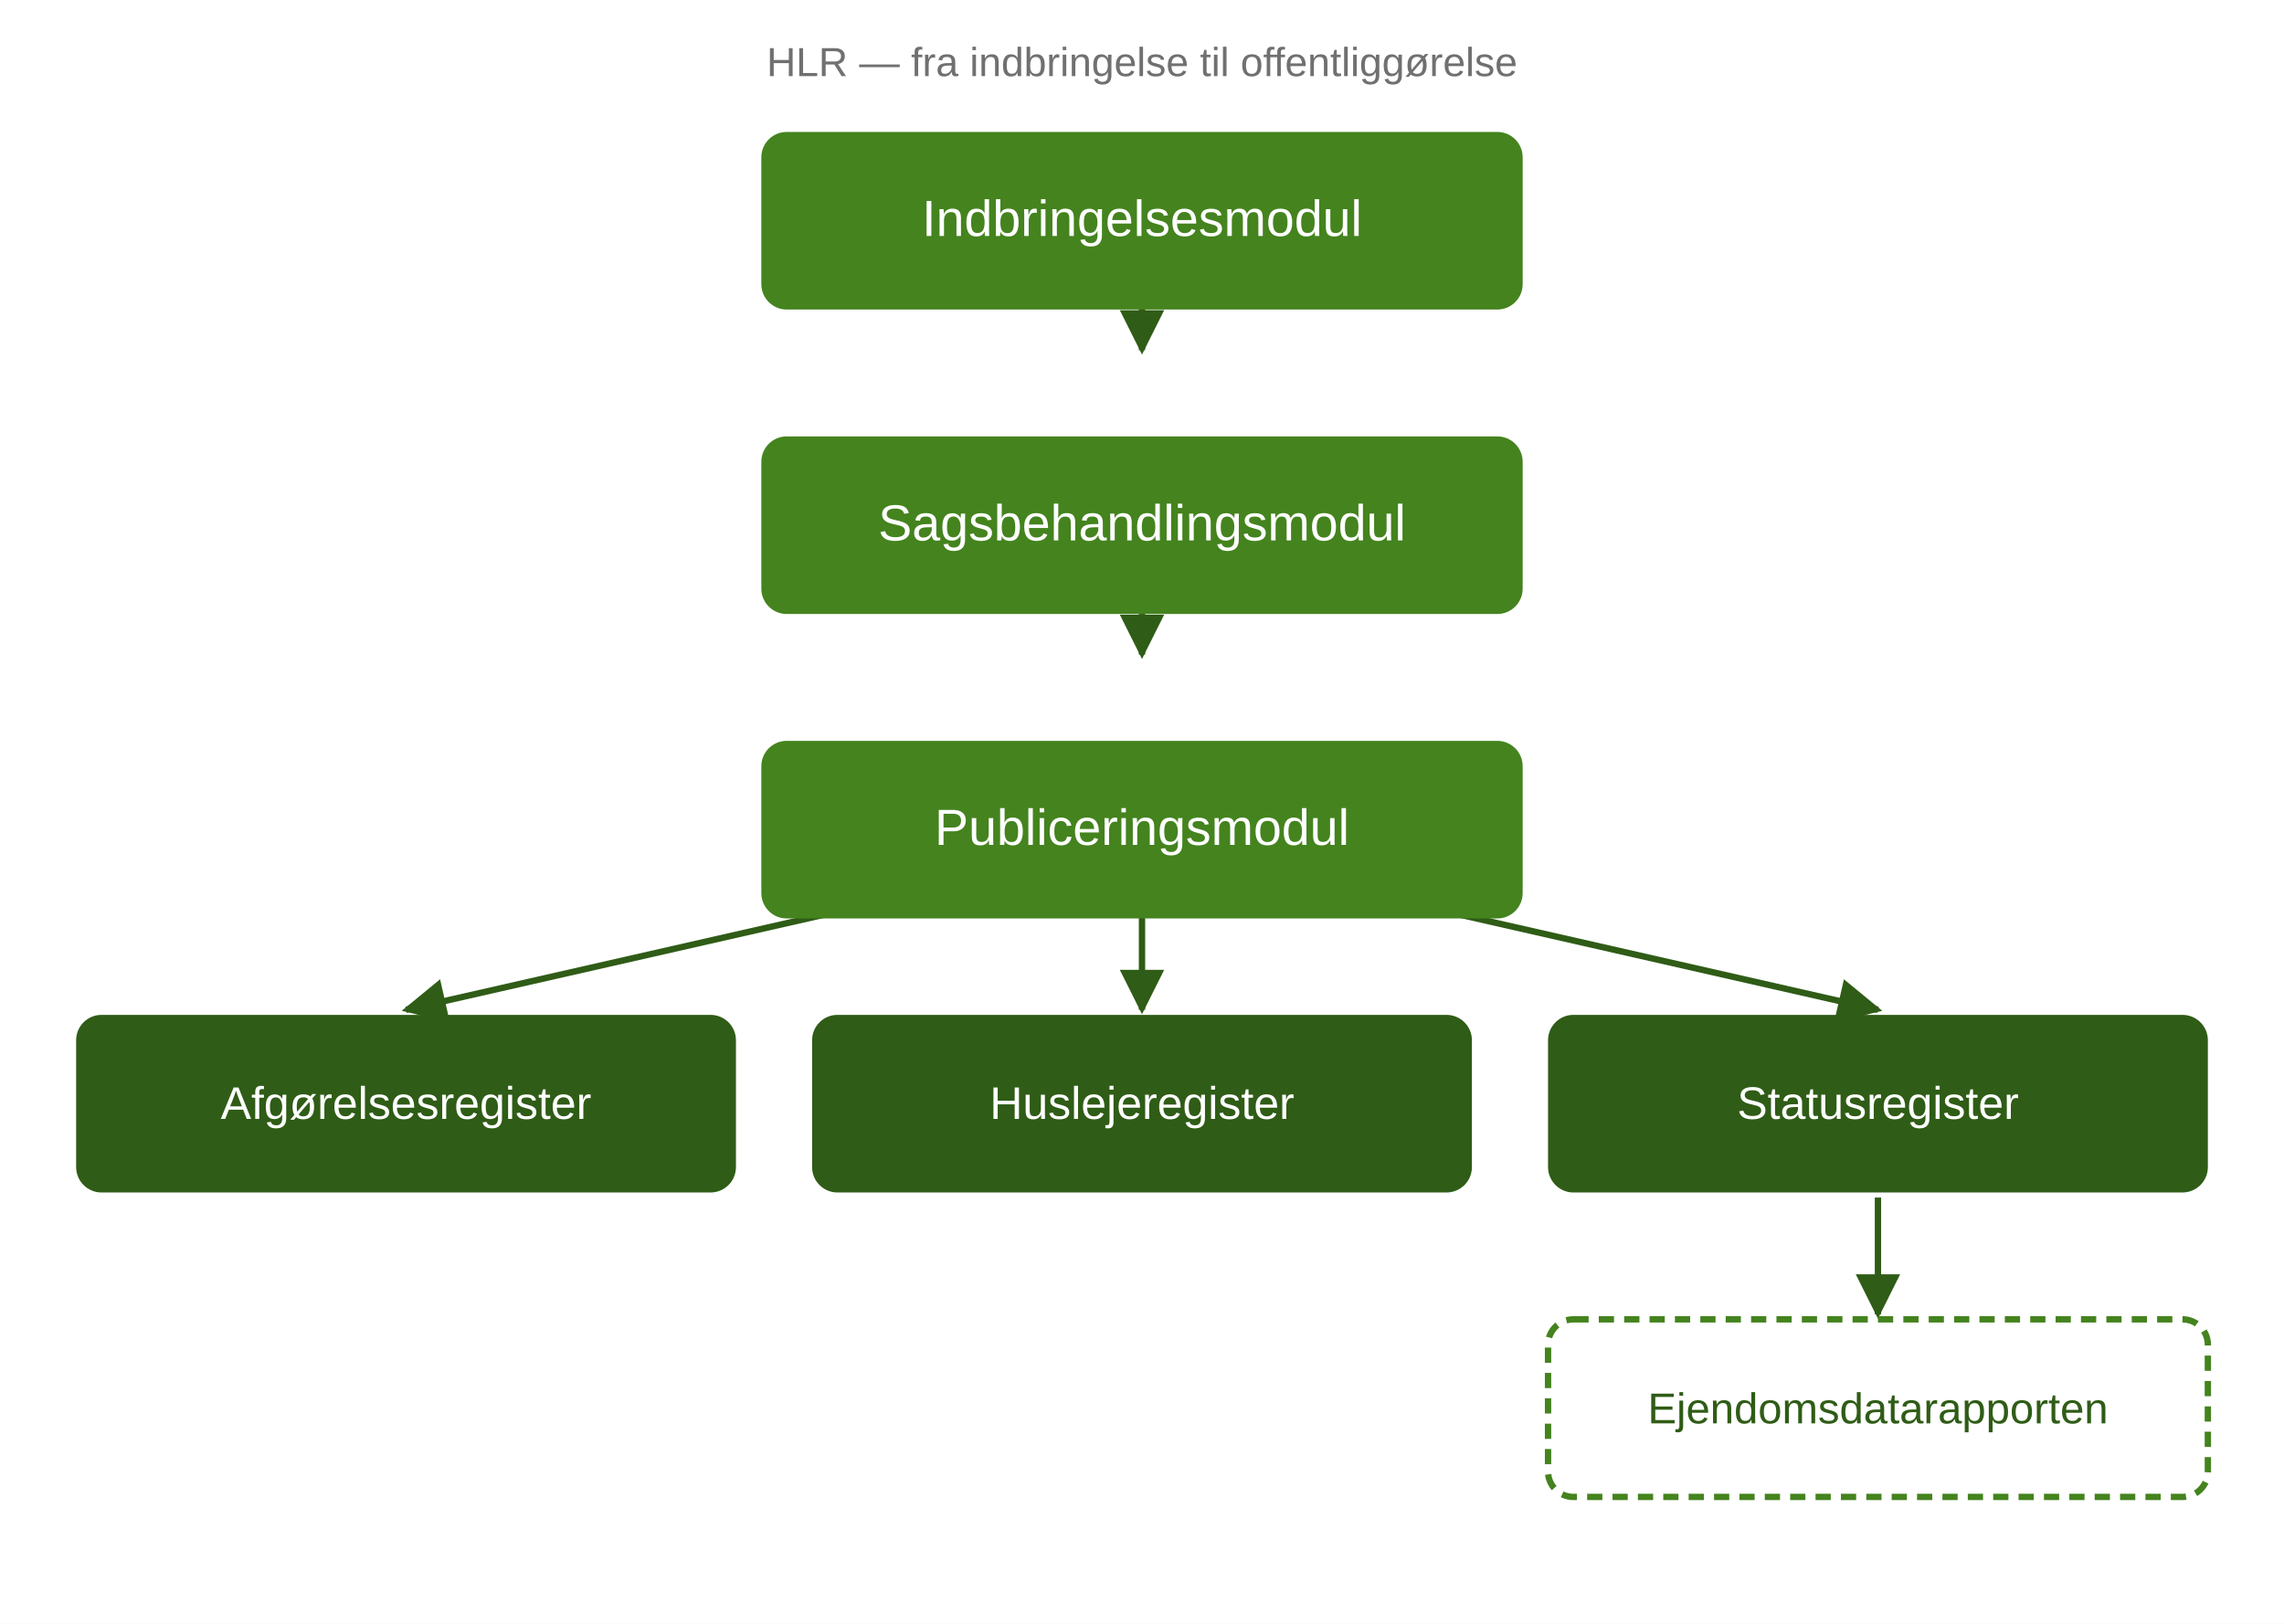
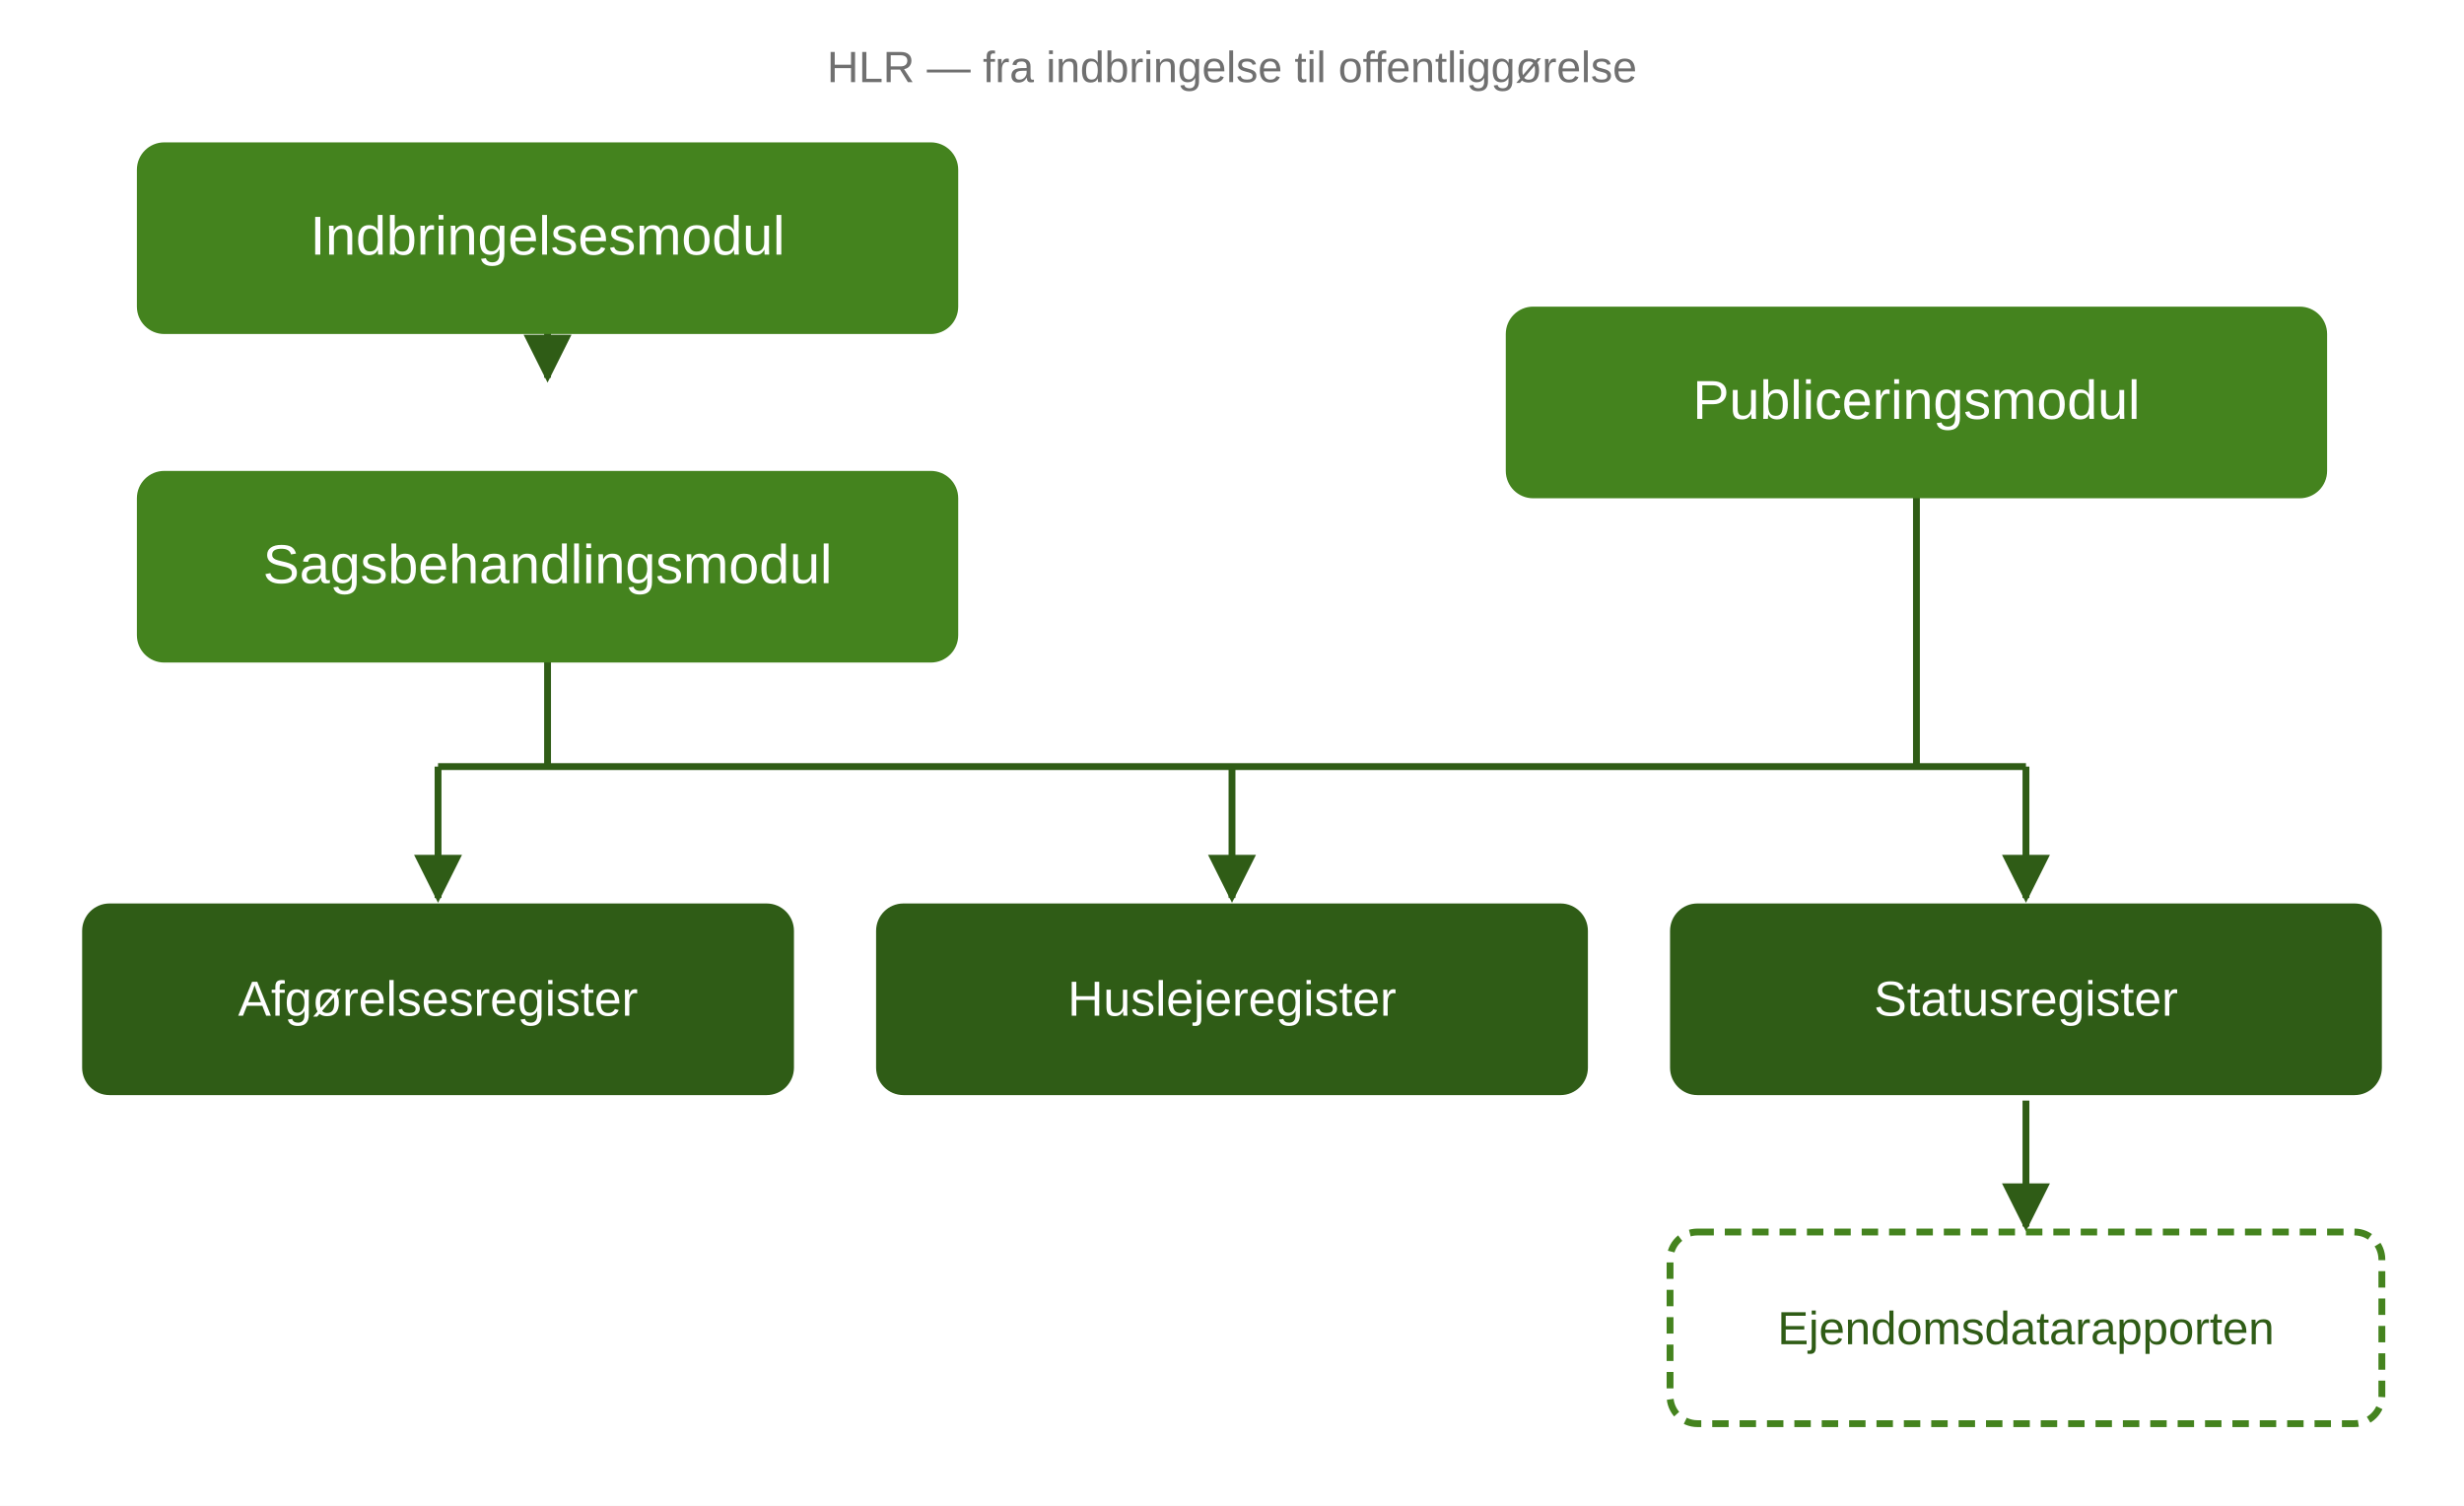
- <svg xmlns="http://www.w3.org/2000/svg" viewBox="0 0 900 640" font-family="Arial, Helvetica, sans-serif">
+ <svg xmlns="http://www.w3.org/2000/svg" viewBox="0 0 900 550" font-family="Arial, Helvetica, sans-serif">
  <defs>
    <marker id="arrow" viewBox="0 0 10 10" refX="9" refY="5" markerWidth="7" markerHeight="7" orient="auto-start-reverse">
      <path d="M 0 0 L 10 5 L 0 10 z" fill="#2f5c16" />
    </marker>
  </defs>
-   <rect width="900" height="640" fill="#ffffff" />
+   <rect width="900" height="550" fill="#ffffff" />
  <text x="450" y="30" text-anchor="middle" font-size="16" fill="#707070">HLR — fra indbringelse til offentliggørelse</text>
-   <line x1="450" y1="92" x2="450" y2="138" stroke="#2f5c16" stroke-width="2.5" marker-end="url(#arrow)" />
-   <line x1="450" y1="212" x2="450" y2="258" stroke="#2f5c16" stroke-width="2.5" marker-end="url(#arrow)" />
-   <line x1="450" y1="332" x2="160" y2="398" stroke="#2f5c16" stroke-width="2.5" marker-end="url(#arrow)" />
-   <line x1="450" y1="332" x2="450" y2="398" stroke="#2f5c16" stroke-width="2.5" marker-end="url(#arrow)" />
-   <line x1="450" y1="332" x2="740" y2="398" stroke="#2f5c16" stroke-width="2.5" marker-end="url(#arrow)" />
-   <line x1="740" y1="472" x2="740" y2="518" stroke="#2f5c16" stroke-width="2.5" marker-end="url(#arrow)" />
-   <rect x="300" y="52" width="300" height="70" rx="10" fill="#44831e" />
-   <text x="450" y="93" text-anchor="middle" font-size="20" fill="#ffffff">Indbringelsesmodul</text>
-   <rect x="300" y="172" width="300" height="70" rx="10" fill="#44831e" />
-   <text x="450" y="213" text-anchor="middle" font-size="20" fill="#ffffff">Sagsbehandlingsmodul</text>
-   <rect x="300" y="292" width="300" height="70" rx="10" fill="#44831e" />
-   <text x="450" y="333" text-anchor="middle" font-size="20" fill="#ffffff">Publiceringsmodul</text>
-   <rect x="30" y="400" width="260" height="70" rx="10" fill="#2f5c16" />
-   <text x="160" y="441" text-anchor="middle" font-size="18" fill="#ffffff">Afgørelsesregister</text>
-   <rect x="320" y="400" width="260" height="70" rx="10" fill="#2f5c16" />
-   <text x="450" y="441" text-anchor="middle" font-size="18" fill="#ffffff">Huslejeregister</text>
-   <rect x="610" y="400" width="260" height="70" rx="10" fill="#2f5c16" />
-   <text x="740" y="441" text-anchor="middle" font-size="18" fill="#ffffff">Statusregister</text>
-   <rect x="610" y="520" width="260" height="70" rx="10" fill="#ffffff" stroke="#44831e" stroke-width="2.5" stroke-dasharray="6 4" />
-   <text x="740" y="561" text-anchor="middle" font-size="17" fill="#2f5c16">Ejendomsdatarapporten</text>
+   <line x1="200" y1="92" x2="200" y2="138" stroke="#2f5c16" stroke-width="2.5" marker-end="url(#arrow)" />
+   <line x1="200" y1="212" x2="200" y2="280" stroke="#2f5c16" stroke-width="2.5" />
+   <line x1="700" y1="152" x2="700" y2="280" stroke="#2f5c16" stroke-width="2.5" />
+   <line x1="160" y1="280" x2="740" y2="280" stroke="#2f5c16" stroke-width="2.5" />
+   <line x1="160" y1="280" x2="160" y2="328" stroke="#2f5c16" stroke-width="2.5" marker-end="url(#arrow)" />
+   <line x1="450" y1="280" x2="450" y2="328" stroke="#2f5c16" stroke-width="2.5" marker-end="url(#arrow)" />
+   <line x1="740" y1="280" x2="740" y2="328" stroke="#2f5c16" stroke-width="2.5" marker-end="url(#arrow)" />
+   <line x1="740" y1="402" x2="740" y2="448" stroke="#2f5c16" stroke-width="2.5" marker-end="url(#arrow)" />
+   <rect x="50" y="52" width="300" height="70" rx="10" fill="#44831e" />
+   <text x="200" y="93" text-anchor="middle" font-size="20" fill="#ffffff">Indbringelsesmodul</text>
+   <rect x="50" y="172" width="300" height="70" rx="10" fill="#44831e" />
+   <text x="200" y="213" text-anchor="middle" font-size="20" fill="#ffffff">Sagsbehandlingsmodul</text>
+   <rect x="550" y="112" width="300" height="70" rx="10" fill="#44831e" />
+   <text x="700" y="153" text-anchor="middle" font-size="20" fill="#ffffff">Publiceringsmodul</text>
+   <rect x="30" y="330" width="260" height="70" rx="10" fill="#2f5c16" />
+   <text x="160" y="371" text-anchor="middle" font-size="18" fill="#ffffff">Afgørelsesregister</text>
+   <rect x="320" y="330" width="260" height="70" rx="10" fill="#2f5c16" />
+   <text x="450" y="371" text-anchor="middle" font-size="18" fill="#ffffff">Huslejeregister</text>
+   <rect x="610" y="330" width="260" height="70" rx="10" fill="#2f5c16" />
+   <text x="740" y="371" text-anchor="middle" font-size="18" fill="#ffffff">Statusregister</text>
+   <rect x="610" y="450" width="260" height="70" rx="10" fill="#ffffff" stroke="#44831e" stroke-width="2.5" stroke-dasharray="6 4" />
+   <text x="740" y="491" text-anchor="middle" font-size="17" fill="#2f5c16">Ejendomsdatarapporten</text>
</svg>
